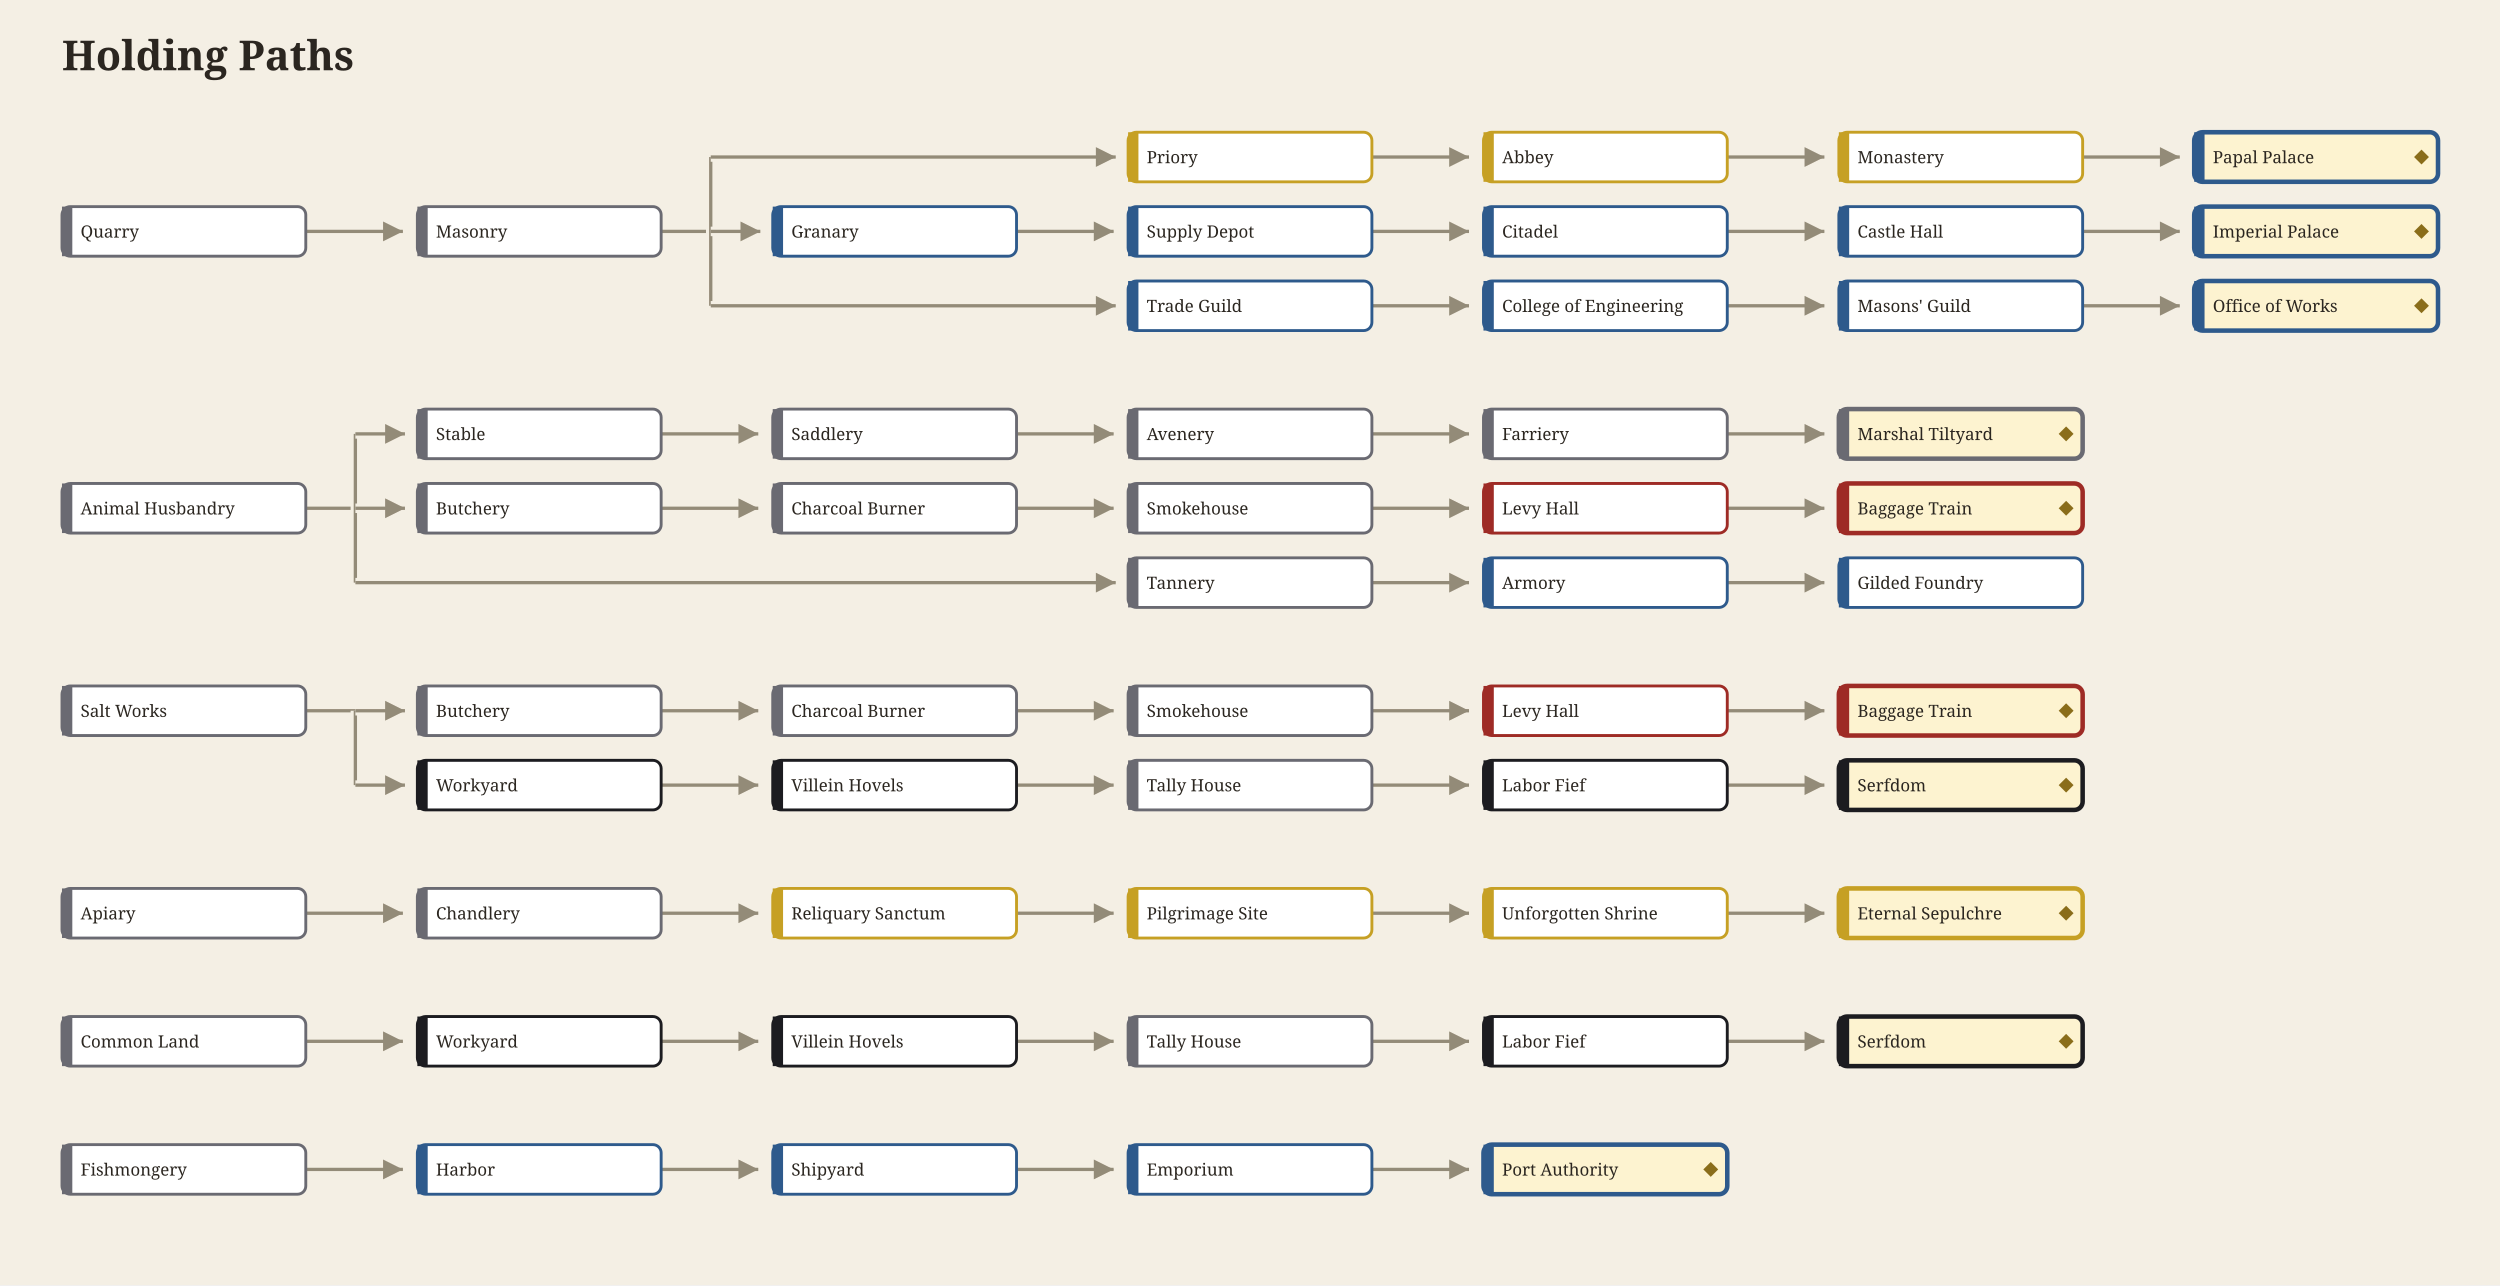
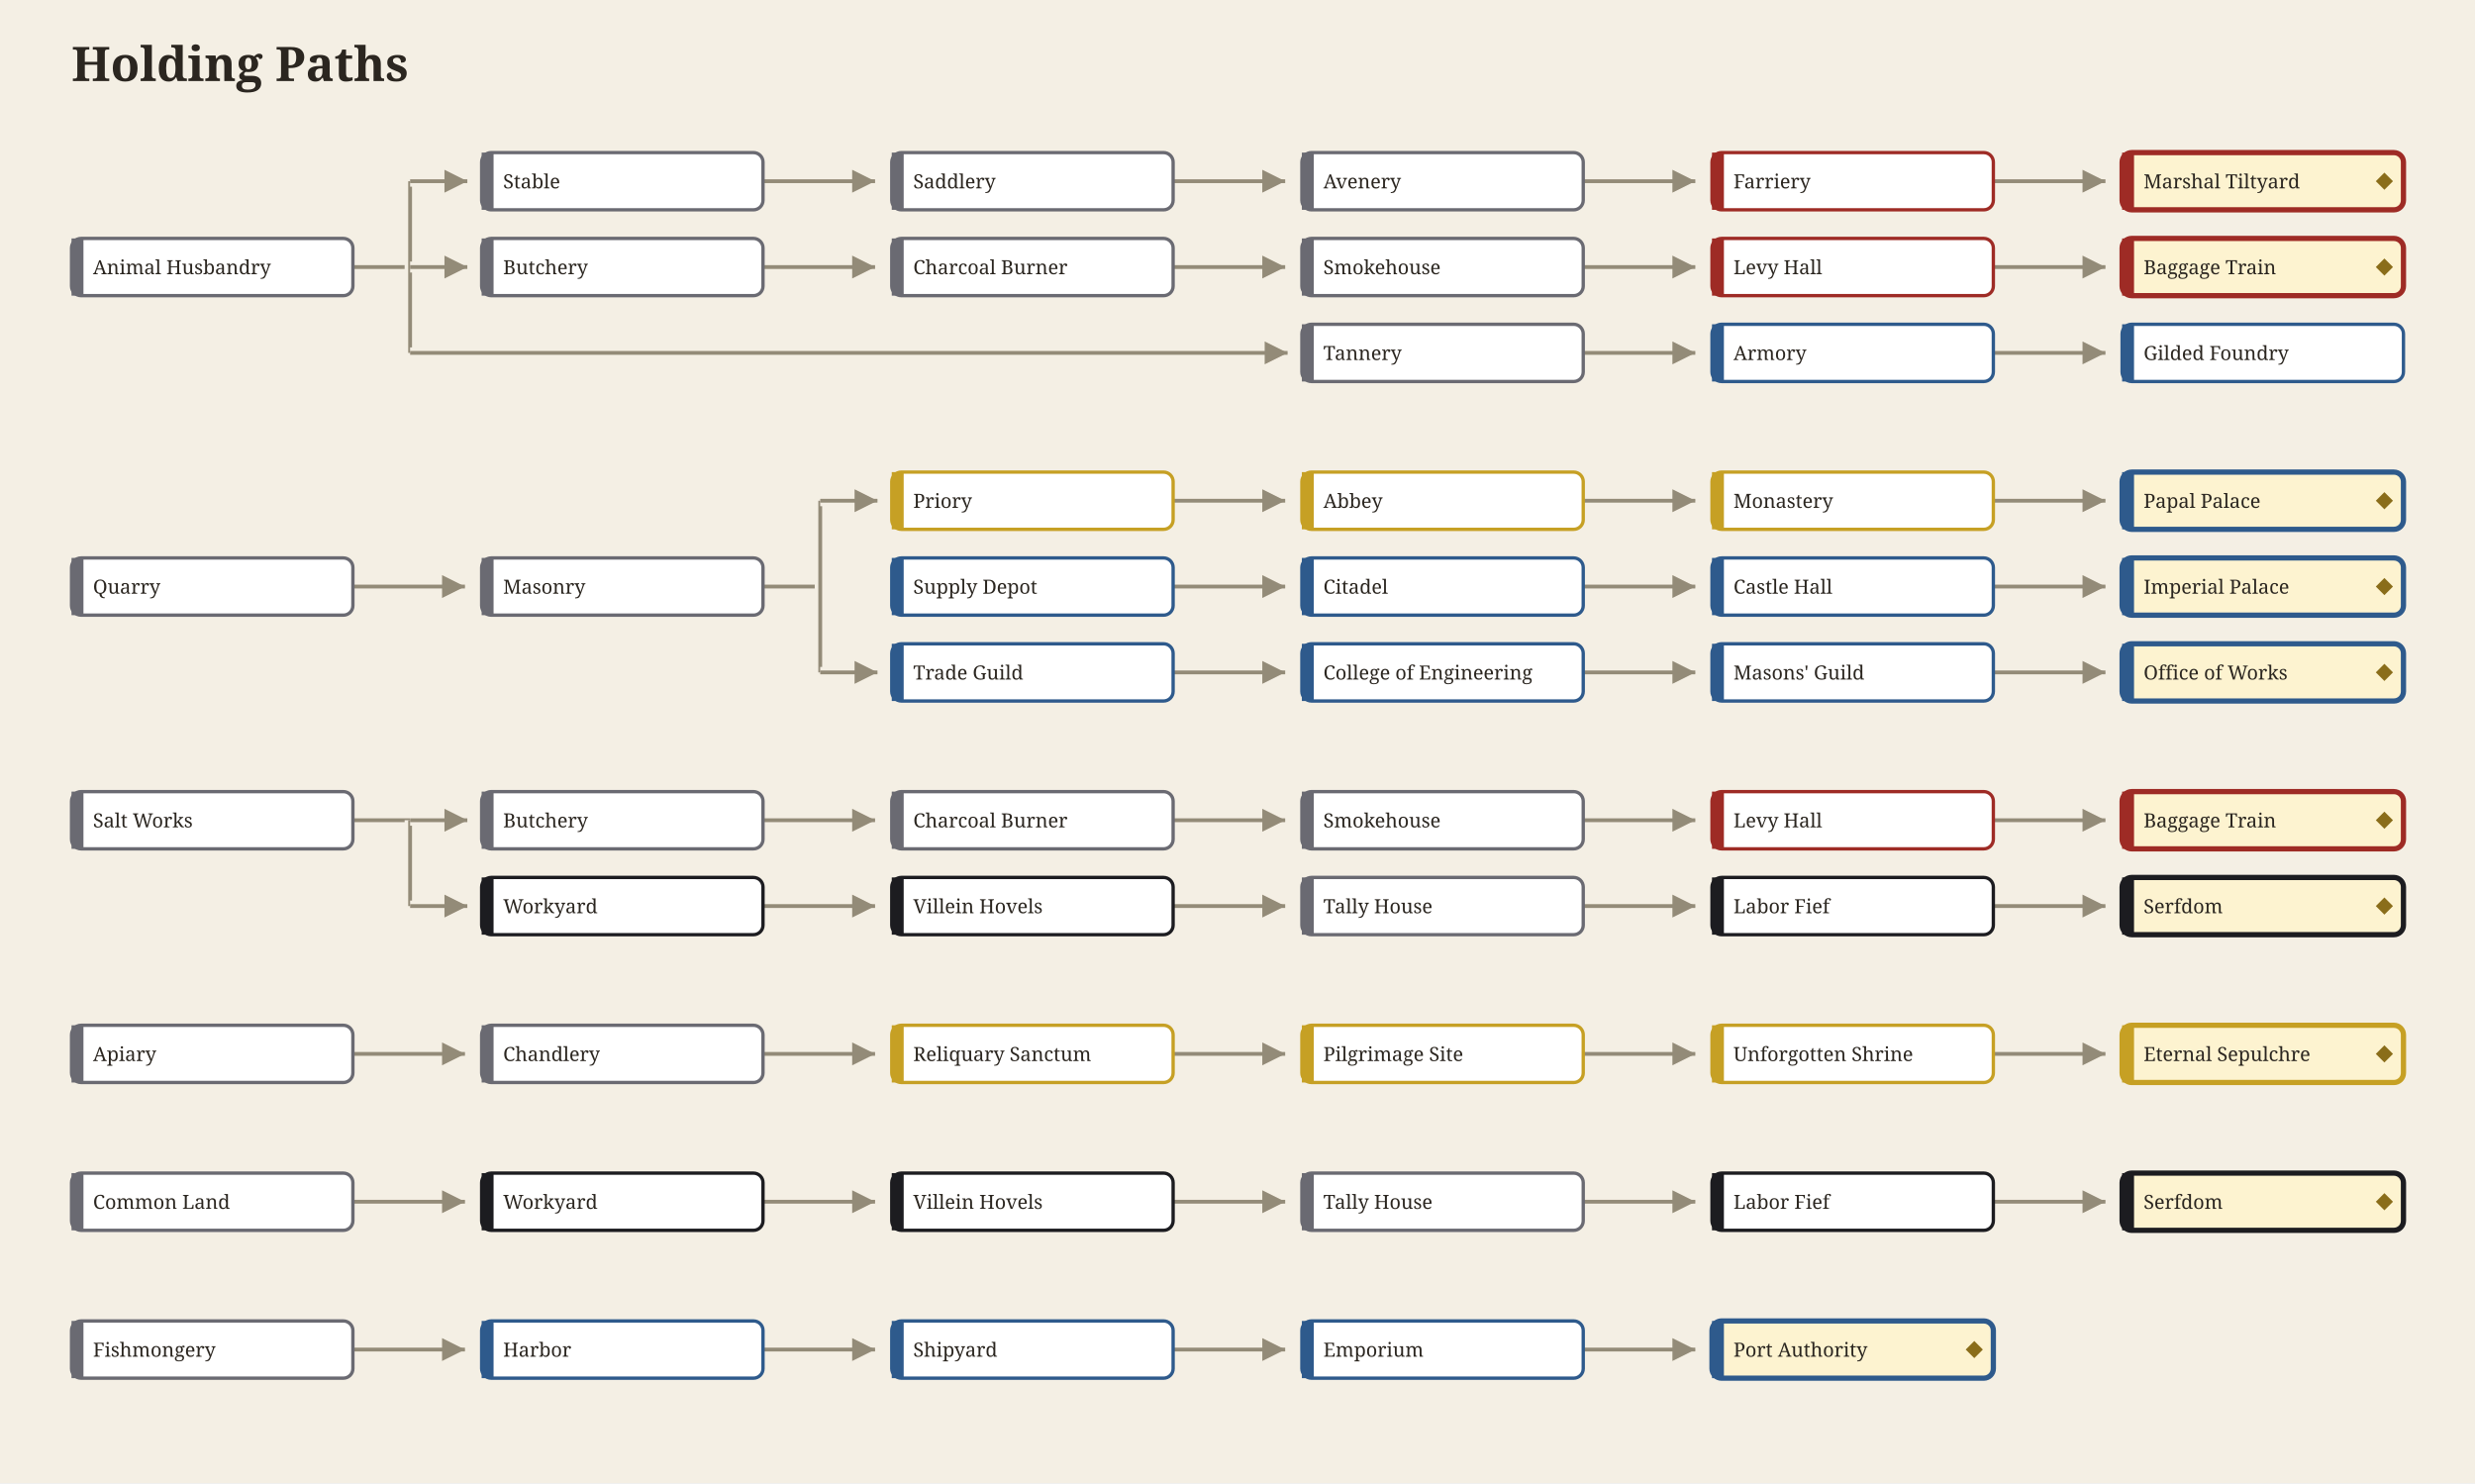
- <svg xmlns="http://www.w3.org/2000/svg" width="1210" height="622" viewBox="0 0 1210 622" font-family="Georgia, serif">
-   <rect width="1210" height="622" fill="#f4efe4" />
+ <svg xmlns="http://www.w3.org/2000/svg" width="1038" height="622" viewBox="0 0 1038 622" font-family="Georgia, serif">
+   <rect width="1038" height="622" fill="#f4efe4" />
  <defs>
    <marker id="arw-2E5A8C" markerWidth="7" markerHeight="7" refX="6" refY="3" orient="auto">
      <path d="M0,0 L6,3 L0,6 Z" fill="#2E5A8C" />
    </marker>
    <marker id="arw-9E2B25" markerWidth="7" markerHeight="7" refX="6" refY="3" orient="auto">
      <path d="M0,0 L6,3 L0,6 Z" fill="#9E2B25" />
    </marker>
    <marker id="arw-1c9c8c" markerWidth="7" markerHeight="7" refX="6" refY="3" orient="auto">
      <path d="M0,0 L6,3 L0,6 Z" fill="#1c9c8c" />
    </marker>
    <marker id="arw-C6A024" markerWidth="7" markerHeight="7" refX="6" refY="3" orient="auto">
      <path d="M0,0 L6,3 L0,6 Z" fill="#C6A024" />
    </marker>
    <marker id="arw-6A3D8F" markerWidth="7" markerHeight="7" refX="6" refY="3" orient="auto">
      <path d="M0,0 L6,3 L0,6 Z" fill="#6A3D8F" />
    </marker>
    <marker id="arw-CC6A1A" markerWidth="7" markerHeight="7" refX="6" refY="3" orient="auto">
      <path d="M0,0 L6,3 L0,6 Z" fill="#CC6A1A" />
    </marker>
    <marker id="arw-3a7d3a" markerWidth="7" markerHeight="7" refX="6" refY="3" orient="auto">
      <path d="M0,0 L6,3 L0,6 Z" fill="#3a7d3a" />
    </marker>
    <marker id="arw-b5347a" markerWidth="7" markerHeight="7" refX="6" refY="3" orient="auto">
      <path d="M0,0 L6,3 L0,6 Z" fill="#b5347a" />
    </marker>
    <marker id="arw-2b6f9e" markerWidth="7" markerHeight="7" refX="6" refY="3" orient="auto">
      <path d="M0,0 L6,3 L0,6 Z" fill="#2b6f9e" />
    </marker>
    <marker id="arw-8a6d1a" markerWidth="7" markerHeight="7" refX="6" refY="3" orient="auto">
      <path d="M0,0 L6,3 L0,6 Z" fill="#8a6d1a" />
    </marker>
    <marker id="arw-5f5647" markerWidth="7" markerHeight="7" refX="6" refY="3" orient="auto">
      <path d="M0,0 L6,3 L0,6 Z" fill="#5f5647" />
    </marker>
    <marker id="arw-7a2ea0" markerWidth="7" markerHeight="7" refX="6" refY="3" orient="auto">
      <path d="M0,0 L6,3 L0,6 Z" fill="#7a2ea0" />
    </marker>
    <marker id="arw-0f8a7e" markerWidth="7" markerHeight="7" refX="6" refY="3" orient="auto">
      <path d="M0,0 L6,3 L0,6 Z" fill="#0f8a7e" />
    </marker>
    <marker id="arw-a83232" markerWidth="7" markerHeight="7" refX="6" refY="3" orient="auto">
      <path d="M0,0 L6,3 L0,6 Z" fill="#a83232" />
    </marker>
    <marker id="arw-8f8672" markerWidth="7" markerHeight="7" refX="6" refY="3" orient="auto">
      <path d="M0,0 L6,3 L0,6 Z" fill="#8f8672" />
    </marker>
  </defs>
  <text x="30" y="34" font-size="20" font-weight="bold" fill="#2b2620">Holding Paths</text>
-   <path d="M148,112 L195,112" fill="none" stroke="#f4efe4" stroke-width="4.6" opacity="1" />
-   <path d="M148,112 L195,112" fill="none" stroke="#8f8672" stroke-width="1.6" opacity="0.95" marker-end="url(#arw-8f8672)" />
-   <path d="M320,112 L344,112" fill="none" stroke="#f4efe4" stroke-width="4.6" opacity="1" />
-   <path d="M320,112 L344,112" fill="none" stroke="#8f8672" stroke-width="1.6" opacity="0.95" />
-   <path d="M344,76 L344,148" fill="none" stroke="#f4efe4" stroke-width="4.6" opacity="1" />
-   <path d="M344,76 L344,148" fill="none" stroke="#8f8672" stroke-width="1.6" opacity="0.95" />
-   <path d="M344,76 L540,76" fill="none" stroke="#f4efe4" stroke-width="4.6" opacity="1" />
-   <path d="M344,76 L540,76" fill="none" stroke="#8f8672" stroke-width="1.6" opacity="0.95" marker-end="url(#arw-8f8672)" />
-   <path d="M344,112 L368,112" fill="none" stroke="#f4efe4" stroke-width="4.6" opacity="1" />
-   <path d="M344,112 L368,112" fill="none" stroke="#8f8672" stroke-width="1.6" opacity="0.95" marker-end="url(#arw-8f8672)" />
-   <path d="M344,148 L540,148" fill="none" stroke="#f4efe4" stroke-width="4.6" opacity="1" />
-   <path d="M344,148 L540,148" fill="none" stroke="#8f8672" stroke-width="1.6" opacity="0.95" marker-end="url(#arw-8f8672)" />
+   <path d="M148,112 L172,112" fill="none" stroke="#f4efe4" stroke-width="4.6" opacity="1" />
+   <path d="M148,112 L172,112" fill="none" stroke="#8f8672" stroke-width="1.6" opacity="0.95" />
+   <path d="M172,76 L172,148" fill="none" stroke="#f4efe4" stroke-width="4.6" opacity="1" />
+   <path d="M172,76 L172,148" fill="none" stroke="#8f8672" stroke-width="1.6" opacity="0.95" />
+   <path d="M172,112 L196,112" fill="none" stroke="#f4efe4" stroke-width="4.6" opacity="1" />
+   <path d="M172,112 L196,112" fill="none" stroke="#8f8672" stroke-width="1.6" opacity="0.95" marker-end="url(#arw-8f8672)" />
+   <path d="M172,148 L540,148" fill="none" stroke="#f4efe4" stroke-width="4.6" opacity="1" />
+   <path d="M172,148 L540,148" fill="none" stroke="#8f8672" stroke-width="1.6" opacity="0.95" marker-end="url(#arw-8f8672)" />
+   <path d="M172,76 L196,76" fill="none" stroke="#f4efe4" stroke-width="4.6" opacity="1" />
+   <path d="M172,76 L196,76" fill="none" stroke="#8f8672" stroke-width="1.6" opacity="0.95" marker-end="url(#arw-8f8672)" />
+   <path d="M320,112 L367,112" fill="none" stroke="#f4efe4" stroke-width="4.6" opacity="1" />
+   <path d="M320,112 L367,112" fill="none" stroke="#8f8672" stroke-width="1.6" opacity="0.95" marker-end="url(#arw-8f8672)" />
+   <path d="M320,76 L367,76" fill="none" stroke="#f4efe4" stroke-width="4.6" opacity="1" />
+   <path d="M320,76 L367,76" fill="none" stroke="#8f8672" stroke-width="1.6" opacity="0.95" marker-end="url(#arw-8f8672)" />
  <path d="M492,112 L539,112" fill="none" stroke="#f4efe4" stroke-width="4.6" opacity="1" />
  <path d="M492,112 L539,112" fill="none" stroke="#8f8672" stroke-width="1.6" opacity="0.95" marker-end="url(#arw-8f8672)" />
+   <path d="M492,76 L539,76" fill="none" stroke="#f4efe4" stroke-width="4.6" opacity="1" />
+   <path d="M492,76 L539,76" fill="none" stroke="#8f8672" stroke-width="1.6" opacity="0.95" marker-end="url(#arw-8f8672)" />
  <path d="M664,112 L711,112" fill="none" stroke="#f4efe4" stroke-width="4.6" opacity="1" />
  <path d="M664,112 L711,112" fill="none" stroke="#8f8672" stroke-width="1.6" opacity="0.95" marker-end="url(#arw-8f8672)" />
  <path d="M664,148 L711,148" fill="none" stroke="#f4efe4" stroke-width="4.6" opacity="1" />
  <path d="M664,148 L711,148" fill="none" stroke="#8f8672" stroke-width="1.6" opacity="0.95" marker-end="url(#arw-8f8672)" />
  <path d="M664,76 L711,76" fill="none" stroke="#f4efe4" stroke-width="4.6" opacity="1" />
  <path d="M664,76 L711,76" fill="none" stroke="#8f8672" stroke-width="1.6" opacity="0.95" marker-end="url(#arw-8f8672)" />
  <path d="M836,112 L883,112" fill="none" stroke="#f4efe4" stroke-width="4.6" opacity="1" />
  <path d="M836,112 L883,112" fill="none" stroke="#8f8672" stroke-width="1.6" opacity="0.95" marker-end="url(#arw-8f8672)" />
  <path d="M836,148 L883,148" fill="none" stroke="#f4efe4" stroke-width="4.6" opacity="1" />
  <path d="M836,148 L883,148" fill="none" stroke="#8f8672" stroke-width="1.6" opacity="0.95" marker-end="url(#arw-8f8672)" />
  <path d="M836,76 L883,76" fill="none" stroke="#f4efe4" stroke-width="4.6" opacity="1" />
  <path d="M836,76 L883,76" fill="none" stroke="#8f8672" stroke-width="1.6" opacity="0.95" marker-end="url(#arw-8f8672)" />
-   <path d="M1008,112 L1055,112" fill="none" stroke="#f4efe4" stroke-width="4.6" opacity="1" />
-   <path d="M1008,112 L1055,112" fill="none" stroke="#8f8672" stroke-width="1.6" opacity="0.95" marker-end="url(#arw-8f8672)" />
-   <path d="M1008,148 L1055,148" fill="none" stroke="#f4efe4" stroke-width="4.6" opacity="1" />
-   <path d="M1008,148 L1055,148" fill="none" stroke="#8f8672" stroke-width="1.6" opacity="0.95" marker-end="url(#arw-8f8672)" />
-   <path d="M1008,76 L1055,76" fill="none" stroke="#f4efe4" stroke-width="4.6" opacity="1" />
-   <path d="M1008,76 L1055,76" fill="none" stroke="#8f8672" stroke-width="1.6" opacity="0.95" marker-end="url(#arw-8f8672)" />
  <rect x="30" y="100" width="118" height="24" rx="4" fill="#ffffff" stroke="#6a6a72" stroke-width="1.4" />
  <rect x="30" y="100" width="5" height="24" fill="#6a6a72" />
-   <text x="39" y="115" font-size="8.2" fill="#2b2620">Quarry</text>
+   <text x="39" y="115" font-size="8.2" fill="#2b2620">Animal Husbandry</text>
  <rect x="202" y="100" width="118" height="24" rx="4" fill="#ffffff" stroke="#6a6a72" stroke-width="1.4" />
  <rect x="202" y="100" width="5" height="24" fill="#6a6a72" />
-   <text x="211" y="115" font-size="8.2" fill="#2b2620">Masonry</text>
-   <rect x="374" y="100" width="118" height="24" rx="4" fill="#ffffff" stroke="#2E5A8C" stroke-width="1.4" />
-   <rect x="374" y="100" width="5" height="24" fill="#2E5A8C" />
-   <text x="383" y="115" font-size="8.2" fill="#2b2620">Granary</text>
-   <rect x="546" y="100" width="118" height="24" rx="4" fill="#ffffff" stroke="#2E5A8C" stroke-width="1.4" />
-   <rect x="546" y="100" width="5" height="24" fill="#2E5A8C" />
-   <text x="555" y="115" font-size="8.2" fill="#2b2620">Supply Depot</text>
-   <rect x="546" y="136" width="118" height="24" rx="4" fill="#ffffff" stroke="#2E5A8C" stroke-width="1.4" />
-   <rect x="546" y="136" width="5" height="24" fill="#2E5A8C" />
-   <text x="555" y="151" font-size="8.2" fill="#2b2620">Trade Guild</text>
-   <rect x="546" y="64" width="118" height="24" rx="4" fill="#ffffff" stroke="#C6A024" stroke-width="1.4" />
-   <rect x="546" y="64" width="5" height="24" fill="#C6A024" />
-   <text x="555" y="79" font-size="8.2" fill="#2b2620">Priory</text>
-   <rect x="718" y="100" width="118" height="24" rx="4" fill="#ffffff" stroke="#2E5A8C" stroke-width="1.4" />
-   <rect x="718" y="100" width="5" height="24" fill="#2E5A8C" />
-   <text x="727" y="115" font-size="8.2" fill="#2b2620">Citadel</text>
+   <text x="211" y="115" font-size="8.2" fill="#2b2620">Butchery</text>
+   <rect x="202" y="64" width="118" height="24" rx="4" fill="#ffffff" stroke="#6a6a72" stroke-width="1.4" />
+   <rect x="202" y="64" width="5" height="24" fill="#6a6a72" />
+   <text x="211" y="79" font-size="8.2" fill="#2b2620">Stable</text>
+   <rect x="374" y="100" width="118" height="24" rx="4" fill="#ffffff" stroke="#6a6a72" stroke-width="1.4" />
+   <rect x="374" y="100" width="5" height="24" fill="#6a6a72" />
+   <text x="383" y="115" font-size="8.2" fill="#2b2620">Charcoal Burner</text>
+   <rect x="374" y="64" width="118" height="24" rx="4" fill="#ffffff" stroke="#6a6a72" stroke-width="1.4" />
+   <rect x="374" y="64" width="5" height="24" fill="#6a6a72" />
+   <text x="383" y="79" font-size="8.2" fill="#2b2620">Saddlery</text>
+   <rect x="546" y="100" width="118" height="24" rx="4" fill="#ffffff" stroke="#6a6a72" stroke-width="1.4" />
+   <rect x="546" y="100" width="5" height="24" fill="#6a6a72" />
+   <text x="555" y="115" font-size="8.2" fill="#2b2620">Smokehouse</text>
+   <rect x="546" y="136" width="118" height="24" rx="4" fill="#ffffff" stroke="#6a6a72" stroke-width="1.4" />
+   <rect x="546" y="136" width="5" height="24" fill="#6a6a72" />
+   <text x="555" y="151" font-size="8.2" fill="#2b2620">Tannery</text>
+   <rect x="546" y="64" width="118" height="24" rx="4" fill="#ffffff" stroke="#6a6a72" stroke-width="1.4" />
+   <rect x="546" y="64" width="5" height="24" fill="#6a6a72" />
+   <text x="555" y="79" font-size="8.2" fill="#2b2620">Avenery</text>
+   <rect x="718" y="100" width="118" height="24" rx="4" fill="#ffffff" stroke="#9E2B25" stroke-width="1.4" />
+   <rect x="718" y="100" width="5" height="24" fill="#9E2B25" />
+   <text x="727" y="115" font-size="8.2" fill="#2b2620">Levy Hall</text>
  <rect x="718" y="136" width="118" height="24" rx="4" fill="#ffffff" stroke="#2E5A8C" stroke-width="1.4" />
  <rect x="718" y="136" width="5" height="24" fill="#2E5A8C" />
-   <text x="727" y="151" font-size="8.2" fill="#2b2620">College of Engineering</text>
-   <rect x="718" y="64" width="118" height="24" rx="4" fill="#ffffff" stroke="#C6A024" stroke-width="1.4" />
-   <rect x="718" y="64" width="5" height="24" fill="#C6A024" />
-   <text x="727" y="79" font-size="8.2" fill="#2b2620">Abbey</text>
-   <rect x="890" y="100" width="118" height="24" rx="4" fill="#ffffff" stroke="#2E5A8C" stroke-width="1.4" />
-   <rect x="890" y="100" width="5" height="24" fill="#2E5A8C" />
-   <text x="899" y="115" font-size="8.2" fill="#2b2620">Castle Hall</text>
+   <text x="727" y="151" font-size="8.2" fill="#2b2620">Armory</text>
+   <rect x="718" y="64" width="118" height="24" rx="4" fill="#ffffff" stroke="#9E2B25" stroke-width="1.4" />
+   <rect x="718" y="64" width="5" height="24" fill="#9E2B25" />
+   <text x="727" y="79" font-size="8.2" fill="#2b2620">Farriery</text>
+   <rect x="890" y="100" width="118" height="24" rx="4" fill="#fdf3d0" stroke="#9E2B25" stroke-width="2.2" />
+   <rect x="890" y="100" width="5" height="24" fill="#9E2B25" />
+   <text x="899" y="115" font-size="8.2" fill="#2b2620">Baggage Train</text>
+   <polygon points="1000.0,108.4 1003.6,112.0 1000.0,115.6 996.4,112.0" fill="#8a6d1a" />
  <rect x="890" y="136" width="118" height="24" rx="4" fill="#ffffff" stroke="#2E5A8C" stroke-width="1.4" />
  <rect x="890" y="136" width="5" height="24" fill="#2E5A8C" />
-   <text x="899" y="151" font-size="8.2" fill="#2b2620">Masons' Guild</text>
-   <rect x="890" y="64" width="118" height="24" rx="4" fill="#ffffff" stroke="#C6A024" stroke-width="1.4" />
-   <rect x="890" y="64" width="5" height="24" fill="#C6A024" />
-   <text x="899" y="79" font-size="8.2" fill="#2b2620">Monastery</text>
-   <rect x="1062" y="100" width="118" height="24" rx="4" fill="#fdf3d0" stroke="#2E5A8C" stroke-width="2.2" />
-   <rect x="1062" y="100" width="5" height="24" fill="#2E5A8C" />
-   <text x="1071" y="115" font-size="8.2" fill="#2b2620">Imperial Palace</text>
-   <polygon points="1172.0,108.4 1175.6,112.0 1172.0,115.6 1168.4,112.0" fill="#8a6d1a" />
-   <rect x="1062" y="136" width="118" height="24" rx="4" fill="#fdf3d0" stroke="#2E5A8C" stroke-width="2.2" />
-   <rect x="1062" y="136" width="5" height="24" fill="#2E5A8C" />
-   <text x="1071" y="151" font-size="8.2" fill="#2b2620">Office of Works</text>
-   <polygon points="1172.0,144.4 1175.6,148.0 1172.0,151.6 1168.4,148.0" fill="#8a6d1a" />
-   <rect x="1062" y="64" width="118" height="24" rx="4" fill="#fdf3d0" stroke="#2E5A8C" stroke-width="2.2" />
-   <rect x="1062" y="64" width="5" height="24" fill="#2E5A8C" />
-   <text x="1071" y="79" font-size="8.2" fill="#2b2620">Papal Palace</text>
-   <polygon points="1172.0,72.4 1175.6,76.0 1172.0,79.6 1168.4,76.0" fill="#8a6d1a" />
-   <path d="M148,246 L172,246" fill="none" stroke="#f4efe4" stroke-width="4.6" opacity="1" />
-   <path d="M148,246 L172,246" fill="none" stroke="#8f8672" stroke-width="1.6" opacity="0.95" />
-   <path d="M172,210 L172,282" fill="none" stroke="#f4efe4" stroke-width="4.6" opacity="1" />
-   <path d="M172,210 L172,282" fill="none" stroke="#8f8672" stroke-width="1.6" opacity="0.95" />
-   <path d="M172,246 L196,246" fill="none" stroke="#f4efe4" stroke-width="4.6" opacity="1" />
-   <path d="M172,246 L196,246" fill="none" stroke="#8f8672" stroke-width="1.6" opacity="0.95" marker-end="url(#arw-8f8672)" />
-   <path d="M172,282 L540,282" fill="none" stroke="#f4efe4" stroke-width="4.6" opacity="1" />
-   <path d="M172,282 L540,282" fill="none" stroke="#8f8672" stroke-width="1.6" opacity="0.95" marker-end="url(#arw-8f8672)" />
-   <path d="M172,210 L196,210" fill="none" stroke="#f4efe4" stroke-width="4.6" opacity="1" />
-   <path d="M172,210 L196,210" fill="none" stroke="#8f8672" stroke-width="1.6" opacity="0.95" marker-end="url(#arw-8f8672)" />
-   <path d="M320,246 L367,246" fill="none" stroke="#f4efe4" stroke-width="4.6" opacity="1" />
-   <path d="M320,246 L367,246" fill="none" stroke="#8f8672" stroke-width="1.6" opacity="0.95" marker-end="url(#arw-8f8672)" />
-   <path d="M320,210 L367,210" fill="none" stroke="#f4efe4" stroke-width="4.6" opacity="1" />
-   <path d="M320,210 L367,210" fill="none" stroke="#8f8672" stroke-width="1.6" opacity="0.95" marker-end="url(#arw-8f8672)" />
+   <text x="899" y="151" font-size="8.2" fill="#2b2620">Gilded Foundry</text>
+   <rect x="890" y="64" width="118" height="24" rx="4" fill="#fdf3d0" stroke="#9E2B25" stroke-width="2.2" />
+   <rect x="890" y="64" width="5" height="24" fill="#9E2B25" />
+   <text x="899" y="79" font-size="8.2" fill="#2b2620">Marshal Tiltyard</text>
+   <polygon points="1000.0,72.4 1003.6,76.0 1000.0,79.6 996.4,76.0" fill="#8a6d1a" />
+   <path d="M148,246 L195,246" fill="none" stroke="#f4efe4" stroke-width="4.6" opacity="1" />
+   <path d="M148,246 L195,246" fill="none" stroke="#8f8672" stroke-width="1.6" opacity="0.95" marker-end="url(#arw-8f8672)" />
+   <path d="M320,246 L344,246" fill="none" stroke="#f4efe4" stroke-width="4.6" opacity="1" />
+   <path d="M320,246 L344,246" fill="none" stroke="#8f8672" stroke-width="1.6" opacity="0.95" />
+   <path d="M344,210 L344,282" fill="none" stroke="#f4efe4" stroke-width="4.6" opacity="1" />
+   <path d="M344,210 L344,282" fill="none" stroke="#8f8672" stroke-width="1.6" opacity="0.95" />
+   <path d="M344,210 L368,210" fill="none" stroke="#f4efe4" stroke-width="4.6" opacity="1" />
+   <path d="M344,210 L368,210" fill="none" stroke="#8f8672" stroke-width="1.6" opacity="0.95" marker-end="url(#arw-8f8672)" />
+   <path d="M344,282 L368,282" fill="none" stroke="#f4efe4" stroke-width="4.6" opacity="1" />
+   <path d="M344,282 L368,282" fill="none" stroke="#8f8672" stroke-width="1.6" opacity="0.95" marker-end="url(#arw-8f8672)" />
  <path d="M492,246 L539,246" fill="none" stroke="#f4efe4" stroke-width="4.6" opacity="1" />
  <path d="M492,246 L539,246" fill="none" stroke="#8f8672" stroke-width="1.6" opacity="0.95" marker-end="url(#arw-8f8672)" />
+   <path d="M492,282 L539,282" fill="none" stroke="#f4efe4" stroke-width="4.6" opacity="1" />
+   <path d="M492,282 L539,282" fill="none" stroke="#8f8672" stroke-width="1.6" opacity="0.95" marker-end="url(#arw-8f8672)" />
  <path d="M492,210 L539,210" fill="none" stroke="#f4efe4" stroke-width="4.6" opacity="1" />
  <path d="M492,210 L539,210" fill="none" stroke="#8f8672" stroke-width="1.6" opacity="0.95" marker-end="url(#arw-8f8672)" />
  <path d="M664,246 L711,246" fill="none" stroke="#f4efe4" stroke-width="4.6" opacity="1" />
  <path d="M664,246 L711,246" fill="none" stroke="#8f8672" stroke-width="1.6" opacity="0.95" marker-end="url(#arw-8f8672)" />
  <path d="M664,282 L711,282" fill="none" stroke="#f4efe4" stroke-width="4.6" opacity="1" />
  <path d="M664,282 L711,282" fill="none" stroke="#8f8672" stroke-width="1.6" opacity="0.95" marker-end="url(#arw-8f8672)" />
  <path d="M664,210 L711,210" fill="none" stroke="#f4efe4" stroke-width="4.6" opacity="1" />
  <path d="M664,210 L711,210" fill="none" stroke="#8f8672" stroke-width="1.6" opacity="0.95" marker-end="url(#arw-8f8672)" />
  <path d="M836,246 L883,246" fill="none" stroke="#f4efe4" stroke-width="4.6" opacity="1" />
  <path d="M836,246 L883,246" fill="none" stroke="#8f8672" stroke-width="1.6" opacity="0.95" marker-end="url(#arw-8f8672)" />
  <path d="M836,282 L883,282" fill="none" stroke="#f4efe4" stroke-width="4.6" opacity="1" />
  <path d="M836,282 L883,282" fill="none" stroke="#8f8672" stroke-width="1.6" opacity="0.95" marker-end="url(#arw-8f8672)" />
  <path d="M836,210 L883,210" fill="none" stroke="#f4efe4" stroke-width="4.6" opacity="1" />
  <path d="M836,210 L883,210" fill="none" stroke="#8f8672" stroke-width="1.6" opacity="0.95" marker-end="url(#arw-8f8672)" />
  <rect x="30" y="234" width="118" height="24" rx="4" fill="#ffffff" stroke="#6a6a72" stroke-width="1.4" />
  <rect x="30" y="234" width="5" height="24" fill="#6a6a72" />
-   <text x="39" y="249" font-size="8.2" fill="#2b2620">Animal Husbandry</text>
+   <text x="39" y="249" font-size="8.2" fill="#2b2620">Quarry</text>
  <rect x="202" y="234" width="118" height="24" rx="4" fill="#ffffff" stroke="#6a6a72" stroke-width="1.4" />
  <rect x="202" y="234" width="5" height="24" fill="#6a6a72" />
-   <text x="211" y="249" font-size="8.2" fill="#2b2620">Butchery</text>
-   <rect x="202" y="198" width="118" height="24" rx="4" fill="#ffffff" stroke="#6a6a72" stroke-width="1.4" />
-   <rect x="202" y="198" width="5" height="24" fill="#6a6a72" />
-   <text x="211" y="213" font-size="8.2" fill="#2b2620">Stable</text>
-   <rect x="374" y="234" width="118" height="24" rx="4" fill="#ffffff" stroke="#6a6a72" stroke-width="1.4" />
-   <rect x="374" y="234" width="5" height="24" fill="#6a6a72" />
-   <text x="383" y="249" font-size="8.2" fill="#2b2620">Charcoal Burner</text>
-   <rect x="374" y="198" width="118" height="24" rx="4" fill="#ffffff" stroke="#6a6a72" stroke-width="1.4" />
-   <rect x="374" y="198" width="5" height="24" fill="#6a6a72" />
-   <text x="383" y="213" font-size="8.2" fill="#2b2620">Saddlery</text>
-   <rect x="546" y="234" width="118" height="24" rx="4" fill="#ffffff" stroke="#6a6a72" stroke-width="1.4" />
-   <rect x="546" y="234" width="5" height="24" fill="#6a6a72" />
-   <text x="555" y="249" font-size="8.2" fill="#2b2620">Smokehouse</text>
-   <rect x="546" y="270" width="118" height="24" rx="4" fill="#ffffff" stroke="#6a6a72" stroke-width="1.4" />
-   <rect x="546" y="270" width="5" height="24" fill="#6a6a72" />
-   <text x="555" y="285" font-size="8.2" fill="#2b2620">Tannery</text>
-   <rect x="546" y="198" width="118" height="24" rx="4" fill="#ffffff" stroke="#6a6a72" stroke-width="1.4" />
-   <rect x="546" y="198" width="5" height="24" fill="#6a6a72" />
-   <text x="555" y="213" font-size="8.2" fill="#2b2620">Avenery</text>
-   <rect x="718" y="234" width="118" height="24" rx="4" fill="#ffffff" stroke="#9E2B25" stroke-width="1.4" />
-   <rect x="718" y="234" width="5" height="24" fill="#9E2B25" />
-   <text x="727" y="249" font-size="8.2" fill="#2b2620">Levy Hall</text>
+   <text x="211" y="249" font-size="8.2" fill="#2b2620">Masonry</text>
+   <rect x="374" y="234" width="118" height="24" rx="4" fill="#ffffff" stroke="#2E5A8C" stroke-width="1.4" />
+   <rect x="374" y="234" width="5" height="24" fill="#2E5A8C" />
+   <text x="383" y="249" font-size="8.2" fill="#2b2620">Supply Depot</text>
+   <rect x="374" y="270" width="118" height="24" rx="4" fill="#ffffff" stroke="#2E5A8C" stroke-width="1.4" />
+   <rect x="374" y="270" width="5" height="24" fill="#2E5A8C" />
+   <text x="383" y="285" font-size="8.2" fill="#2b2620">Trade Guild</text>
+   <rect x="374" y="198" width="118" height="24" rx="4" fill="#ffffff" stroke="#C6A024" stroke-width="1.4" />
+   <rect x="374" y="198" width="5" height="24" fill="#C6A024" />
+   <text x="383" y="213" font-size="8.2" fill="#2b2620">Priory</text>
+   <rect x="546" y="234" width="118" height="24" rx="4" fill="#ffffff" stroke="#2E5A8C" stroke-width="1.4" />
+   <rect x="546" y="234" width="5" height="24" fill="#2E5A8C" />
+   <text x="555" y="249" font-size="8.2" fill="#2b2620">Citadel</text>
+   <rect x="546" y="270" width="118" height="24" rx="4" fill="#ffffff" stroke="#2E5A8C" stroke-width="1.4" />
+   <rect x="546" y="270" width="5" height="24" fill="#2E5A8C" />
+   <text x="555" y="285" font-size="8.2" fill="#2b2620">College of Engineering</text>
+   <rect x="546" y="198" width="118" height="24" rx="4" fill="#ffffff" stroke="#C6A024" stroke-width="1.4" />
+   <rect x="546" y="198" width="5" height="24" fill="#C6A024" />
+   <text x="555" y="213" font-size="8.2" fill="#2b2620">Abbey</text>
+   <rect x="718" y="234" width="118" height="24" rx="4" fill="#ffffff" stroke="#2E5A8C" stroke-width="1.4" />
+   <rect x="718" y="234" width="5" height="24" fill="#2E5A8C" />
+   <text x="727" y="249" font-size="8.2" fill="#2b2620">Castle Hall</text>
  <rect x="718" y="270" width="118" height="24" rx="4" fill="#ffffff" stroke="#2E5A8C" stroke-width="1.4" />
  <rect x="718" y="270" width="5" height="24" fill="#2E5A8C" />
-   <text x="727" y="285" font-size="8.2" fill="#2b2620">Armory</text>
-   <rect x="718" y="198" width="118" height="24" rx="4" fill="#ffffff" stroke="#6a6a72" stroke-width="1.4" />
-   <rect x="718" y="198" width="5" height="24" fill="#6a6a72" />
-   <text x="727" y="213" font-size="8.2" fill="#2b2620">Farriery</text>
-   <rect x="890" y="234" width="118" height="24" rx="4" fill="#fdf3d0" stroke="#9E2B25" stroke-width="2.2" />
-   <rect x="890" y="234" width="5" height="24" fill="#9E2B25" />
-   <text x="899" y="249" font-size="8.2" fill="#2b2620">Baggage Train</text>
+   <text x="727" y="285" font-size="8.2" fill="#2b2620">Masons' Guild</text>
+   <rect x="718" y="198" width="118" height="24" rx="4" fill="#ffffff" stroke="#C6A024" stroke-width="1.4" />
+   <rect x="718" y="198" width="5" height="24" fill="#C6A024" />
+   <text x="727" y="213" font-size="8.2" fill="#2b2620">Monastery</text>
+   <rect x="890" y="234" width="118" height="24" rx="4" fill="#fdf3d0" stroke="#2E5A8C" stroke-width="2.2" />
+   <rect x="890" y="234" width="5" height="24" fill="#2E5A8C" />
+   <text x="899" y="249" font-size="8.2" fill="#2b2620">Imperial Palace</text>
  <polygon points="1000.0,242.4 1003.6,246.0 1000.0,249.6 996.4,246.0" fill="#8a6d1a" />
-   <rect x="890" y="270" width="118" height="24" rx="4" fill="#ffffff" stroke="#2E5A8C" stroke-width="1.4" />
+   <rect x="890" y="270" width="118" height="24" rx="4" fill="#fdf3d0" stroke="#2E5A8C" stroke-width="2.2" />
  <rect x="890" y="270" width="5" height="24" fill="#2E5A8C" />
-   <text x="899" y="285" font-size="8.2" fill="#2b2620">Gilded Foundry</text>
-   <rect x="890" y="198" width="118" height="24" rx="4" fill="#fdf3d0" stroke="#6a6a72" stroke-width="2.2" />
-   <rect x="890" y="198" width="5" height="24" fill="#6a6a72" />
-   <text x="899" y="213" font-size="8.2" fill="#2b2620">Marshal Tiltyard</text>
+   <text x="899" y="285" font-size="8.2" fill="#2b2620">Office of Works</text>
+   <polygon points="1000.0,278.4 1003.6,282.0 1000.0,285.6 996.4,282.0" fill="#8a6d1a" />
+   <rect x="890" y="198" width="118" height="24" rx="4" fill="#fdf3d0" stroke="#2E5A8C" stroke-width="2.2" />
+   <rect x="890" y="198" width="5" height="24" fill="#2E5A8C" />
+   <text x="899" y="213" font-size="8.2" fill="#2b2620">Papal Palace</text>
  <polygon points="1000.0,206.4 1003.6,210.0 1000.0,213.6 996.4,210.0" fill="#8a6d1a" />
  <path d="M148,344 L172,344" fill="none" stroke="#f4efe4" stroke-width="4.6" opacity="1" />
  <path d="M148,344 L172,344" fill="none" stroke="#8f8672" stroke-width="1.6" opacity="0.95" />
  <path d="M172,344 L172,380" fill="none" stroke="#f4efe4" stroke-width="4.6" opacity="1" />
  <path d="M172,344 L172,380" fill="none" stroke="#8f8672" stroke-width="1.6" opacity="0.95" />
  <path d="M172,344 L196,344" fill="none" stroke="#f4efe4" stroke-width="4.6" opacity="1" />
  <path d="M172,344 L196,344" fill="none" stroke="#8f8672" stroke-width="1.6" opacity="0.95" marker-end="url(#arw-8f8672)" />
  <path d="M172,380 L196,380" fill="none" stroke="#f4efe4" stroke-width="4.6" opacity="1" />
  <path d="M172,380 L196,380" fill="none" stroke="#8f8672" stroke-width="1.6" opacity="0.95" marker-end="url(#arw-8f8672)" />
  <path d="M320,344 L367,344" fill="none" stroke="#f4efe4" stroke-width="4.6" opacity="1" />
  <path d="M320,344 L367,344" fill="none" stroke="#8f8672" stroke-width="1.6" opacity="0.95" marker-end="url(#arw-8f8672)" />
  <path d="M320,380 L367,380" fill="none" stroke="#f4efe4" stroke-width="4.6" opacity="1" />
  <path d="M320,380 L367,380" fill="none" stroke="#8f8672" stroke-width="1.6" opacity="0.95" marker-end="url(#arw-8f8672)" />
  <path d="M492,344 L539,344" fill="none" stroke="#f4efe4" stroke-width="4.6" opacity="1" />
  <path d="M492,344 L539,344" fill="none" stroke="#8f8672" stroke-width="1.6" opacity="0.95" marker-end="url(#arw-8f8672)" />
  <path d="M492,380 L539,380" fill="none" stroke="#f4efe4" stroke-width="4.6" opacity="1" />
  <path d="M492,380 L539,380" fill="none" stroke="#8f8672" stroke-width="1.6" opacity="0.95" marker-end="url(#arw-8f8672)" />
  <path d="M664,344 L711,344" fill="none" stroke="#f4efe4" stroke-width="4.6" opacity="1" />
  <path d="M664,344 L711,344" fill="none" stroke="#8f8672" stroke-width="1.6" opacity="0.95" marker-end="url(#arw-8f8672)" />
  <path d="M664,380 L711,380" fill="none" stroke="#f4efe4" stroke-width="4.6" opacity="1" />
  <path d="M664,380 L711,380" fill="none" stroke="#8f8672" stroke-width="1.6" opacity="0.95" marker-end="url(#arw-8f8672)" />
  <path d="M836,344 L883,344" fill="none" stroke="#f4efe4" stroke-width="4.6" opacity="1" />
  <path d="M836,344 L883,344" fill="none" stroke="#8f8672" stroke-width="1.6" opacity="0.95" marker-end="url(#arw-8f8672)" />
  <path d="M836,380 L883,380" fill="none" stroke="#f4efe4" stroke-width="4.6" opacity="1" />
  <path d="M836,380 L883,380" fill="none" stroke="#8f8672" stroke-width="1.6" opacity="0.95" marker-end="url(#arw-8f8672)" />
  <rect x="30" y="332" width="118" height="24" rx="4" fill="#ffffff" stroke="#6a6a72" stroke-width="1.4" />
  <rect x="30" y="332" width="5" height="24" fill="#6a6a72" />
  <text x="39" y="347" font-size="8.2" fill="#2b2620">Salt Works</text>
  <rect x="202" y="332" width="118" height="24" rx="4" fill="#ffffff" stroke="#6a6a72" stroke-width="1.4" />
  <rect x="202" y="332" width="5" height="24" fill="#6a6a72" />
  <text x="211" y="347" font-size="8.2" fill="#2b2620">Butchery</text>
  <rect x="202" y="368" width="118" height="24" rx="4" fill="#ffffff" stroke="#1c1c20" stroke-width="1.4" />
  <rect x="202" y="368" width="5" height="24" fill="#1c1c20" />
  <text x="211" y="383" font-size="8.2" fill="#2b2620">Workyard</text>
  <rect x="374" y="332" width="118" height="24" rx="4" fill="#ffffff" stroke="#6a6a72" stroke-width="1.4" />
  <rect x="374" y="332" width="5" height="24" fill="#6a6a72" />
  <text x="383" y="347" font-size="8.2" fill="#2b2620">Charcoal Burner</text>
  <rect x="374" y="368" width="118" height="24" rx="4" fill="#ffffff" stroke="#1c1c20" stroke-width="1.4" />
  <rect x="374" y="368" width="5" height="24" fill="#1c1c20" />
  <text x="383" y="383" font-size="8.2" fill="#2b2620">Villein Hovels</text>
  <rect x="546" y="332" width="118" height="24" rx="4" fill="#ffffff" stroke="#6a6a72" stroke-width="1.4" />
  <rect x="546" y="332" width="5" height="24" fill="#6a6a72" />
  <text x="555" y="347" font-size="8.2" fill="#2b2620">Smokehouse</text>
  <rect x="546" y="368" width="118" height="24" rx="4" fill="#ffffff" stroke="#6a6a72" stroke-width="1.4" />
  <rect x="546" y="368" width="5" height="24" fill="#6a6a72" />
  <text x="555" y="383" font-size="8.2" fill="#2b2620">Tally House</text>
  <rect x="718" y="332" width="118" height="24" rx="4" fill="#ffffff" stroke="#9E2B25" stroke-width="1.4" />
  <rect x="718" y="332" width="5" height="24" fill="#9E2B25" />
  <text x="727" y="347" font-size="8.2" fill="#2b2620">Levy Hall</text>
  <rect x="718" y="368" width="118" height="24" rx="4" fill="#ffffff" stroke="#1c1c20" stroke-width="1.4" />
  <rect x="718" y="368" width="5" height="24" fill="#1c1c20" />
  <text x="727" y="383" font-size="8.2" fill="#2b2620">Labor Fief</text>
  <rect x="890" y="332" width="118" height="24" rx="4" fill="#fdf3d0" stroke="#9E2B25" stroke-width="2.2" />
  <rect x="890" y="332" width="5" height="24" fill="#9E2B25" />
  <text x="899" y="347" font-size="8.2" fill="#2b2620">Baggage Train</text>
  <polygon points="1000.0,340.4 1003.6,344.0 1000.0,347.6 996.4,344.0" fill="#8a6d1a" />
  <rect x="890" y="368" width="118" height="24" rx="4" fill="#fdf3d0" stroke="#1c1c20" stroke-width="2.2" />
  <rect x="890" y="368" width="5" height="24" fill="#1c1c20" />
  <text x="899" y="383" font-size="8.2" fill="#2b2620">Serfdom</text>
  <polygon points="1000.0,376.4 1003.6,380.0 1000.0,383.6 996.4,380.0" fill="#8a6d1a" />
  <path d="M148,442 L195,442" fill="none" stroke="#f4efe4" stroke-width="4.6" opacity="1" />
  <path d="M148,442 L195,442" fill="none" stroke="#8f8672" stroke-width="1.6" opacity="0.95" marker-end="url(#arw-8f8672)" />
  <path d="M320,442 L367,442" fill="none" stroke="#f4efe4" stroke-width="4.6" opacity="1" />
  <path d="M320,442 L367,442" fill="none" stroke="#8f8672" stroke-width="1.6" opacity="0.95" marker-end="url(#arw-8f8672)" />
  <path d="M492,442 L539,442" fill="none" stroke="#f4efe4" stroke-width="4.6" opacity="1" />
  <path d="M492,442 L539,442" fill="none" stroke="#8f8672" stroke-width="1.6" opacity="0.95" marker-end="url(#arw-8f8672)" />
  <path d="M664,442 L711,442" fill="none" stroke="#f4efe4" stroke-width="4.6" opacity="1" />
  <path d="M664,442 L711,442" fill="none" stroke="#8f8672" stroke-width="1.6" opacity="0.95" marker-end="url(#arw-8f8672)" />
  <path d="M836,442 L883,442" fill="none" stroke="#f4efe4" stroke-width="4.6" opacity="1" />
  <path d="M836,442 L883,442" fill="none" stroke="#8f8672" stroke-width="1.6" opacity="0.95" marker-end="url(#arw-8f8672)" />
  <rect x="30" y="430" width="118" height="24" rx="4" fill="#ffffff" stroke="#6a6a72" stroke-width="1.4" />
  <rect x="30" y="430" width="5" height="24" fill="#6a6a72" />
  <text x="39" y="445" font-size="8.2" fill="#2b2620">Apiary</text>
  <rect x="202" y="430" width="118" height="24" rx="4" fill="#ffffff" stroke="#6a6a72" stroke-width="1.4" />
  <rect x="202" y="430" width="5" height="24" fill="#6a6a72" />
  <text x="211" y="445" font-size="8.2" fill="#2b2620">Chandlery</text>
  <rect x="374" y="430" width="118" height="24" rx="4" fill="#ffffff" stroke="#C6A024" stroke-width="1.4" />
  <rect x="374" y="430" width="5" height="24" fill="#C6A024" />
  <text x="383" y="445" font-size="8.2" fill="#2b2620">Reliquary Sanctum</text>
  <rect x="546" y="430" width="118" height="24" rx="4" fill="#ffffff" stroke="#C6A024" stroke-width="1.4" />
  <rect x="546" y="430" width="5" height="24" fill="#C6A024" />
  <text x="555" y="445" font-size="8.2" fill="#2b2620">Pilgrimage Site</text>
  <rect x="718" y="430" width="118" height="24" rx="4" fill="#ffffff" stroke="#C6A024" stroke-width="1.4" />
  <rect x="718" y="430" width="5" height="24" fill="#C6A024" />
  <text x="727" y="445" font-size="8.2" fill="#2b2620">Unforgotten Shrine</text>
  <rect x="890" y="430" width="118" height="24" rx="4" fill="#fdf3d0" stroke="#C6A024" stroke-width="2.2" />
  <rect x="890" y="430" width="5" height="24" fill="#C6A024" />
  <text x="899" y="445" font-size="8.2" fill="#2b2620">Eternal Sepulchre</text>
  <polygon points="1000.0,438.4 1003.6,442.0 1000.0,445.6 996.4,442.0" fill="#8a6d1a" />
  <path d="M148,504 L195,504" fill="none" stroke="#f4efe4" stroke-width="4.6" opacity="1" />
  <path d="M148,504 L195,504" fill="none" stroke="#8f8672" stroke-width="1.6" opacity="0.95" marker-end="url(#arw-8f8672)" />
  <path d="M320,504 L367,504" fill="none" stroke="#f4efe4" stroke-width="4.6" opacity="1" />
  <path d="M320,504 L367,504" fill="none" stroke="#8f8672" stroke-width="1.6" opacity="0.95" marker-end="url(#arw-8f8672)" />
  <path d="M492,504 L539,504" fill="none" stroke="#f4efe4" stroke-width="4.6" opacity="1" />
  <path d="M492,504 L539,504" fill="none" stroke="#8f8672" stroke-width="1.6" opacity="0.95" marker-end="url(#arw-8f8672)" />
  <path d="M664,504 L711,504" fill="none" stroke="#f4efe4" stroke-width="4.6" opacity="1" />
  <path d="M664,504 L711,504" fill="none" stroke="#8f8672" stroke-width="1.6" opacity="0.95" marker-end="url(#arw-8f8672)" />
  <path d="M836,504 L883,504" fill="none" stroke="#f4efe4" stroke-width="4.6" opacity="1" />
  <path d="M836,504 L883,504" fill="none" stroke="#8f8672" stroke-width="1.6" opacity="0.95" marker-end="url(#arw-8f8672)" />
  <rect x="30" y="492" width="118" height="24" rx="4" fill="#ffffff" stroke="#6a6a72" stroke-width="1.4" />
  <rect x="30" y="492" width="5" height="24" fill="#6a6a72" />
  <text x="39" y="507" font-size="8.2" fill="#2b2620">Common Land</text>
  <rect x="202" y="492" width="118" height="24" rx="4" fill="#ffffff" stroke="#1c1c20" stroke-width="1.4" />
  <rect x="202" y="492" width="5" height="24" fill="#1c1c20" />
  <text x="211" y="507" font-size="8.2" fill="#2b2620">Workyard</text>
  <rect x="374" y="492" width="118" height="24" rx="4" fill="#ffffff" stroke="#1c1c20" stroke-width="1.4" />
  <rect x="374" y="492" width="5" height="24" fill="#1c1c20" />
  <text x="383" y="507" font-size="8.2" fill="#2b2620">Villein Hovels</text>
  <rect x="546" y="492" width="118" height="24" rx="4" fill="#ffffff" stroke="#6a6a72" stroke-width="1.4" />
  <rect x="546" y="492" width="5" height="24" fill="#6a6a72" />
  <text x="555" y="507" font-size="8.2" fill="#2b2620">Tally House</text>
  <rect x="718" y="492" width="118" height="24" rx="4" fill="#ffffff" stroke="#1c1c20" stroke-width="1.4" />
  <rect x="718" y="492" width="5" height="24" fill="#1c1c20" />
  <text x="727" y="507" font-size="8.2" fill="#2b2620">Labor Fief</text>
  <rect x="890" y="492" width="118" height="24" rx="4" fill="#fdf3d0" stroke="#1c1c20" stroke-width="2.2" />
  <rect x="890" y="492" width="5" height="24" fill="#1c1c20" />
  <text x="899" y="507" font-size="8.2" fill="#2b2620">Serfdom</text>
  <polygon points="1000.0,500.4 1003.6,504.0 1000.0,507.6 996.4,504.0" fill="#8a6d1a" />
  <path d="M148,566 L195,566" fill="none" stroke="#f4efe4" stroke-width="4.6" opacity="1" />
  <path d="M148,566 L195,566" fill="none" stroke="#8f8672" stroke-width="1.6" opacity="0.95" marker-end="url(#arw-8f8672)" />
  <path d="M320,566 L367,566" fill="none" stroke="#f4efe4" stroke-width="4.6" opacity="1" />
  <path d="M320,566 L367,566" fill="none" stroke="#8f8672" stroke-width="1.6" opacity="0.95" marker-end="url(#arw-8f8672)" />
  <path d="M492,566 L539,566" fill="none" stroke="#f4efe4" stroke-width="4.6" opacity="1" />
  <path d="M492,566 L539,566" fill="none" stroke="#8f8672" stroke-width="1.6" opacity="0.95" marker-end="url(#arw-8f8672)" />
  <path d="M664,566 L711,566" fill="none" stroke="#f4efe4" stroke-width="4.6" opacity="1" />
  <path d="M664,566 L711,566" fill="none" stroke="#8f8672" stroke-width="1.6" opacity="0.95" marker-end="url(#arw-8f8672)" />
  <rect x="30" y="554" width="118" height="24" rx="4" fill="#ffffff" stroke="#6a6a72" stroke-width="1.4" />
  <rect x="30" y="554" width="5" height="24" fill="#6a6a72" />
  <text x="39" y="569" font-size="8.2" fill="#2b2620">Fishmongery</text>
  <rect x="202" y="554" width="118" height="24" rx="4" fill="#ffffff" stroke="#2E5A8C" stroke-width="1.4" />
  <rect x="202" y="554" width="5" height="24" fill="#2E5A8C" />
  <text x="211" y="569" font-size="8.2" fill="#2b2620">Harbor</text>
  <rect x="374" y="554" width="118" height="24" rx="4" fill="#ffffff" stroke="#2E5A8C" stroke-width="1.4" />
  <rect x="374" y="554" width="5" height="24" fill="#2E5A8C" />
  <text x="383" y="569" font-size="8.2" fill="#2b2620">Shipyard</text>
  <rect x="546" y="554" width="118" height="24" rx="4" fill="#ffffff" stroke="#2E5A8C" stroke-width="1.4" />
  <rect x="546" y="554" width="5" height="24" fill="#2E5A8C" />
  <text x="555" y="569" font-size="8.2" fill="#2b2620">Emporium</text>
  <rect x="718" y="554" width="118" height="24" rx="4" fill="#fdf3d0" stroke="#2E5A8C" stroke-width="2.2" />
  <rect x="718" y="554" width="5" height="24" fill="#2E5A8C" />
  <text x="727" y="569" font-size="8.2" fill="#2b2620">Port Authority</text>
  <polygon points="828.0,562.4 831.6,566.0 828.0,569.6 824.4,566.0" fill="#8a6d1a" />
</svg>
